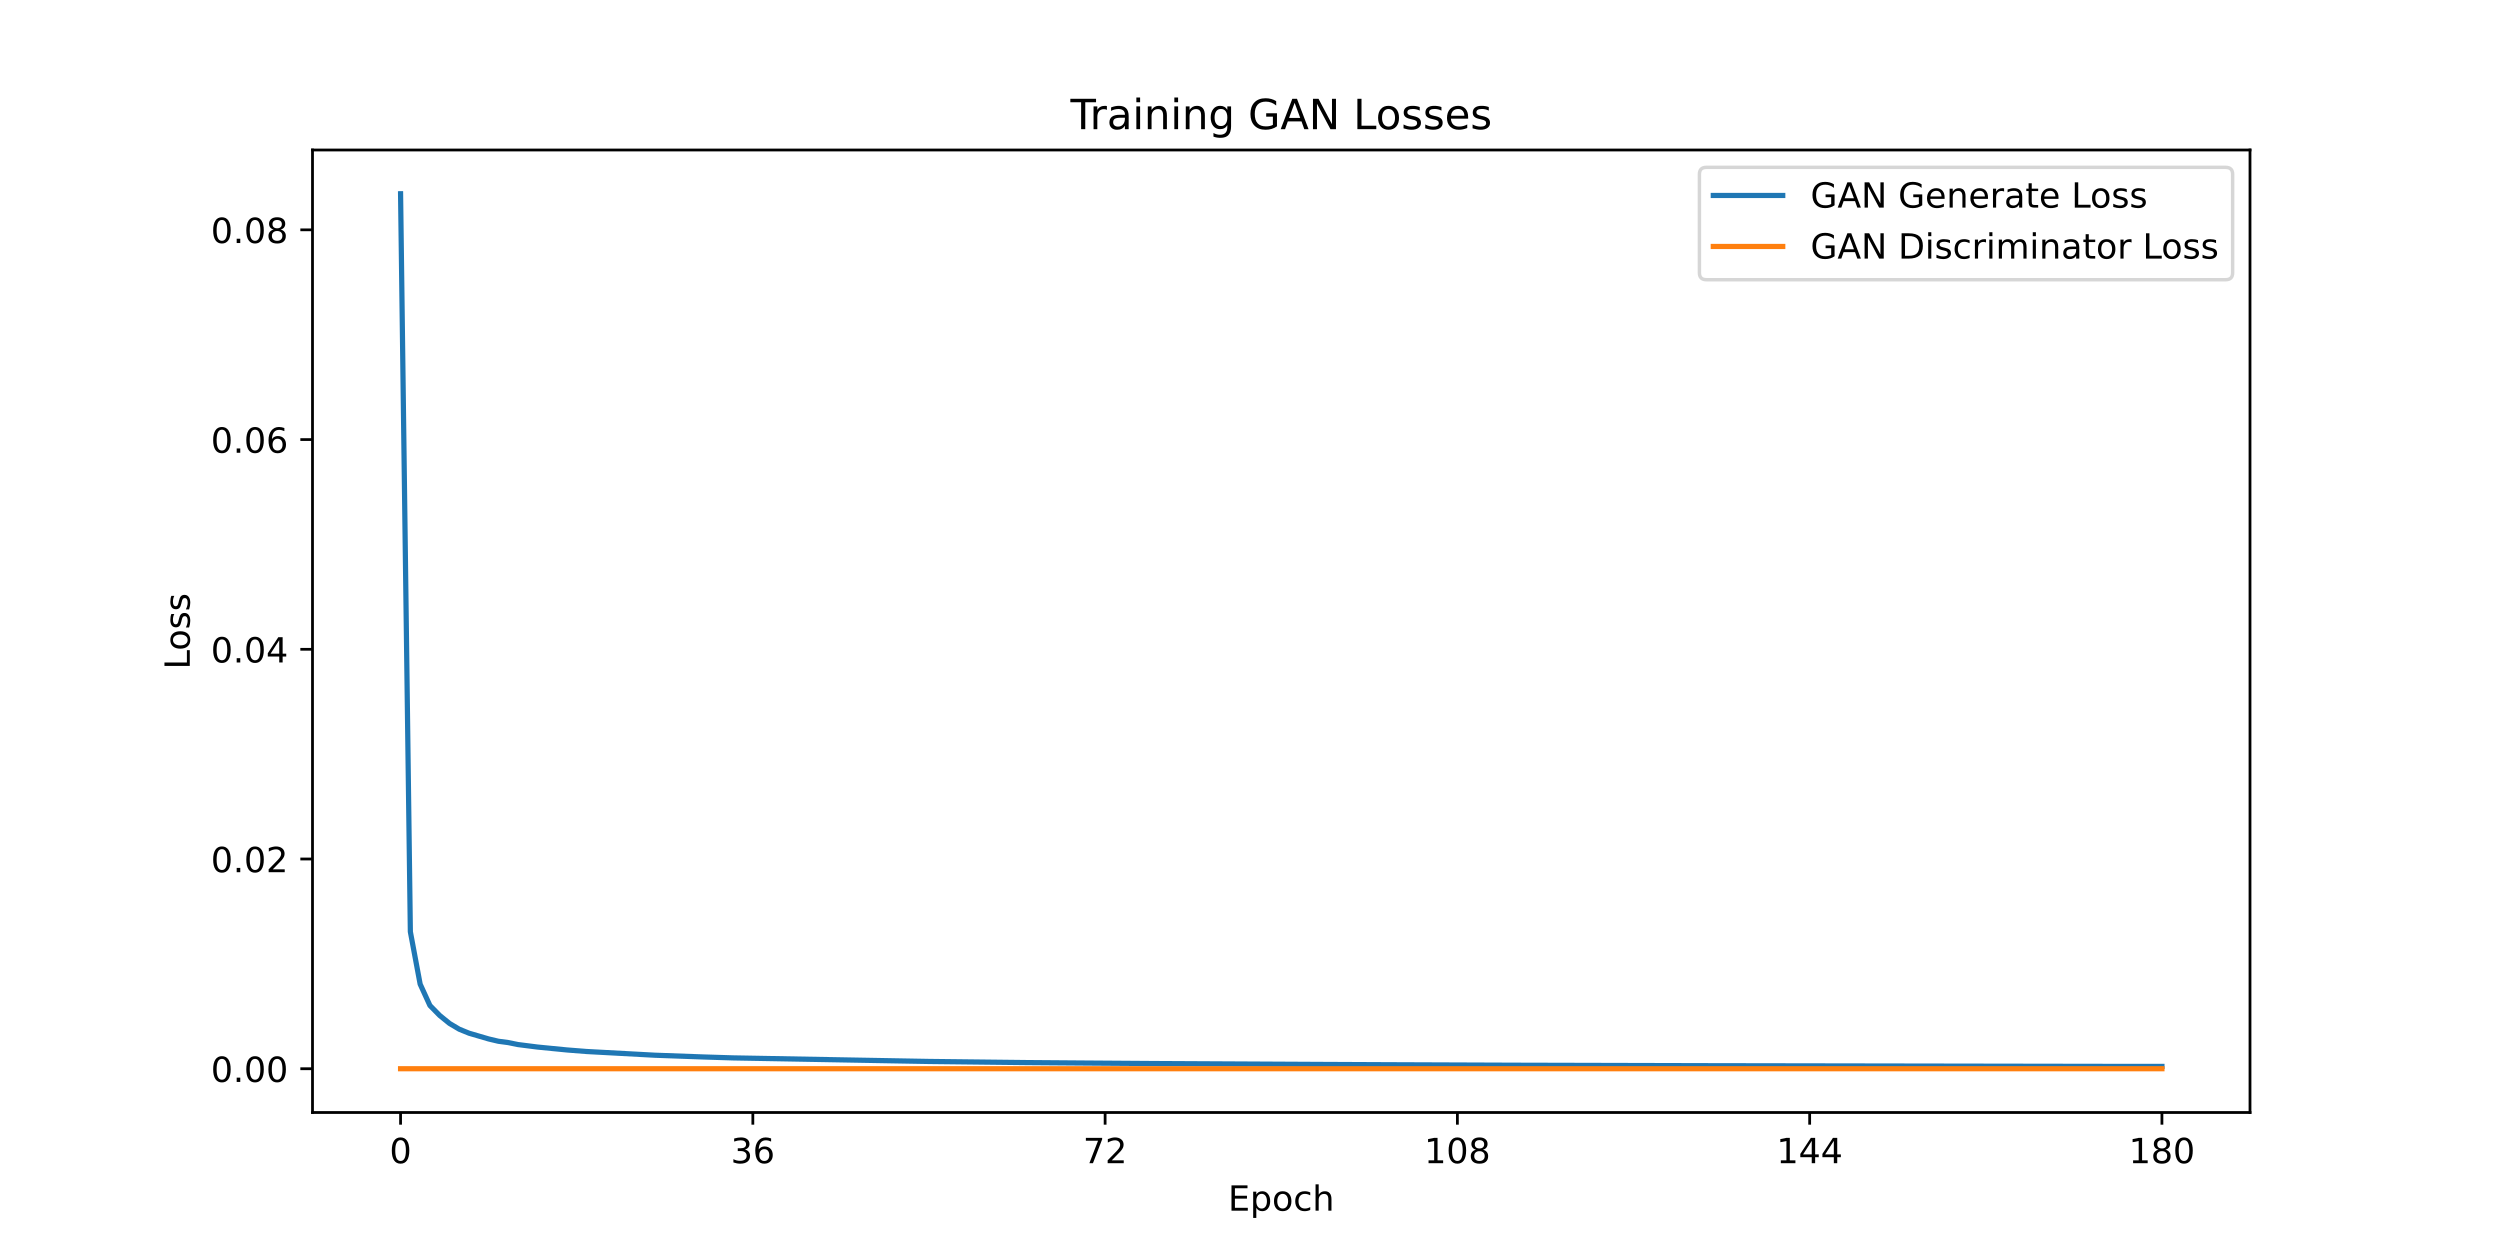
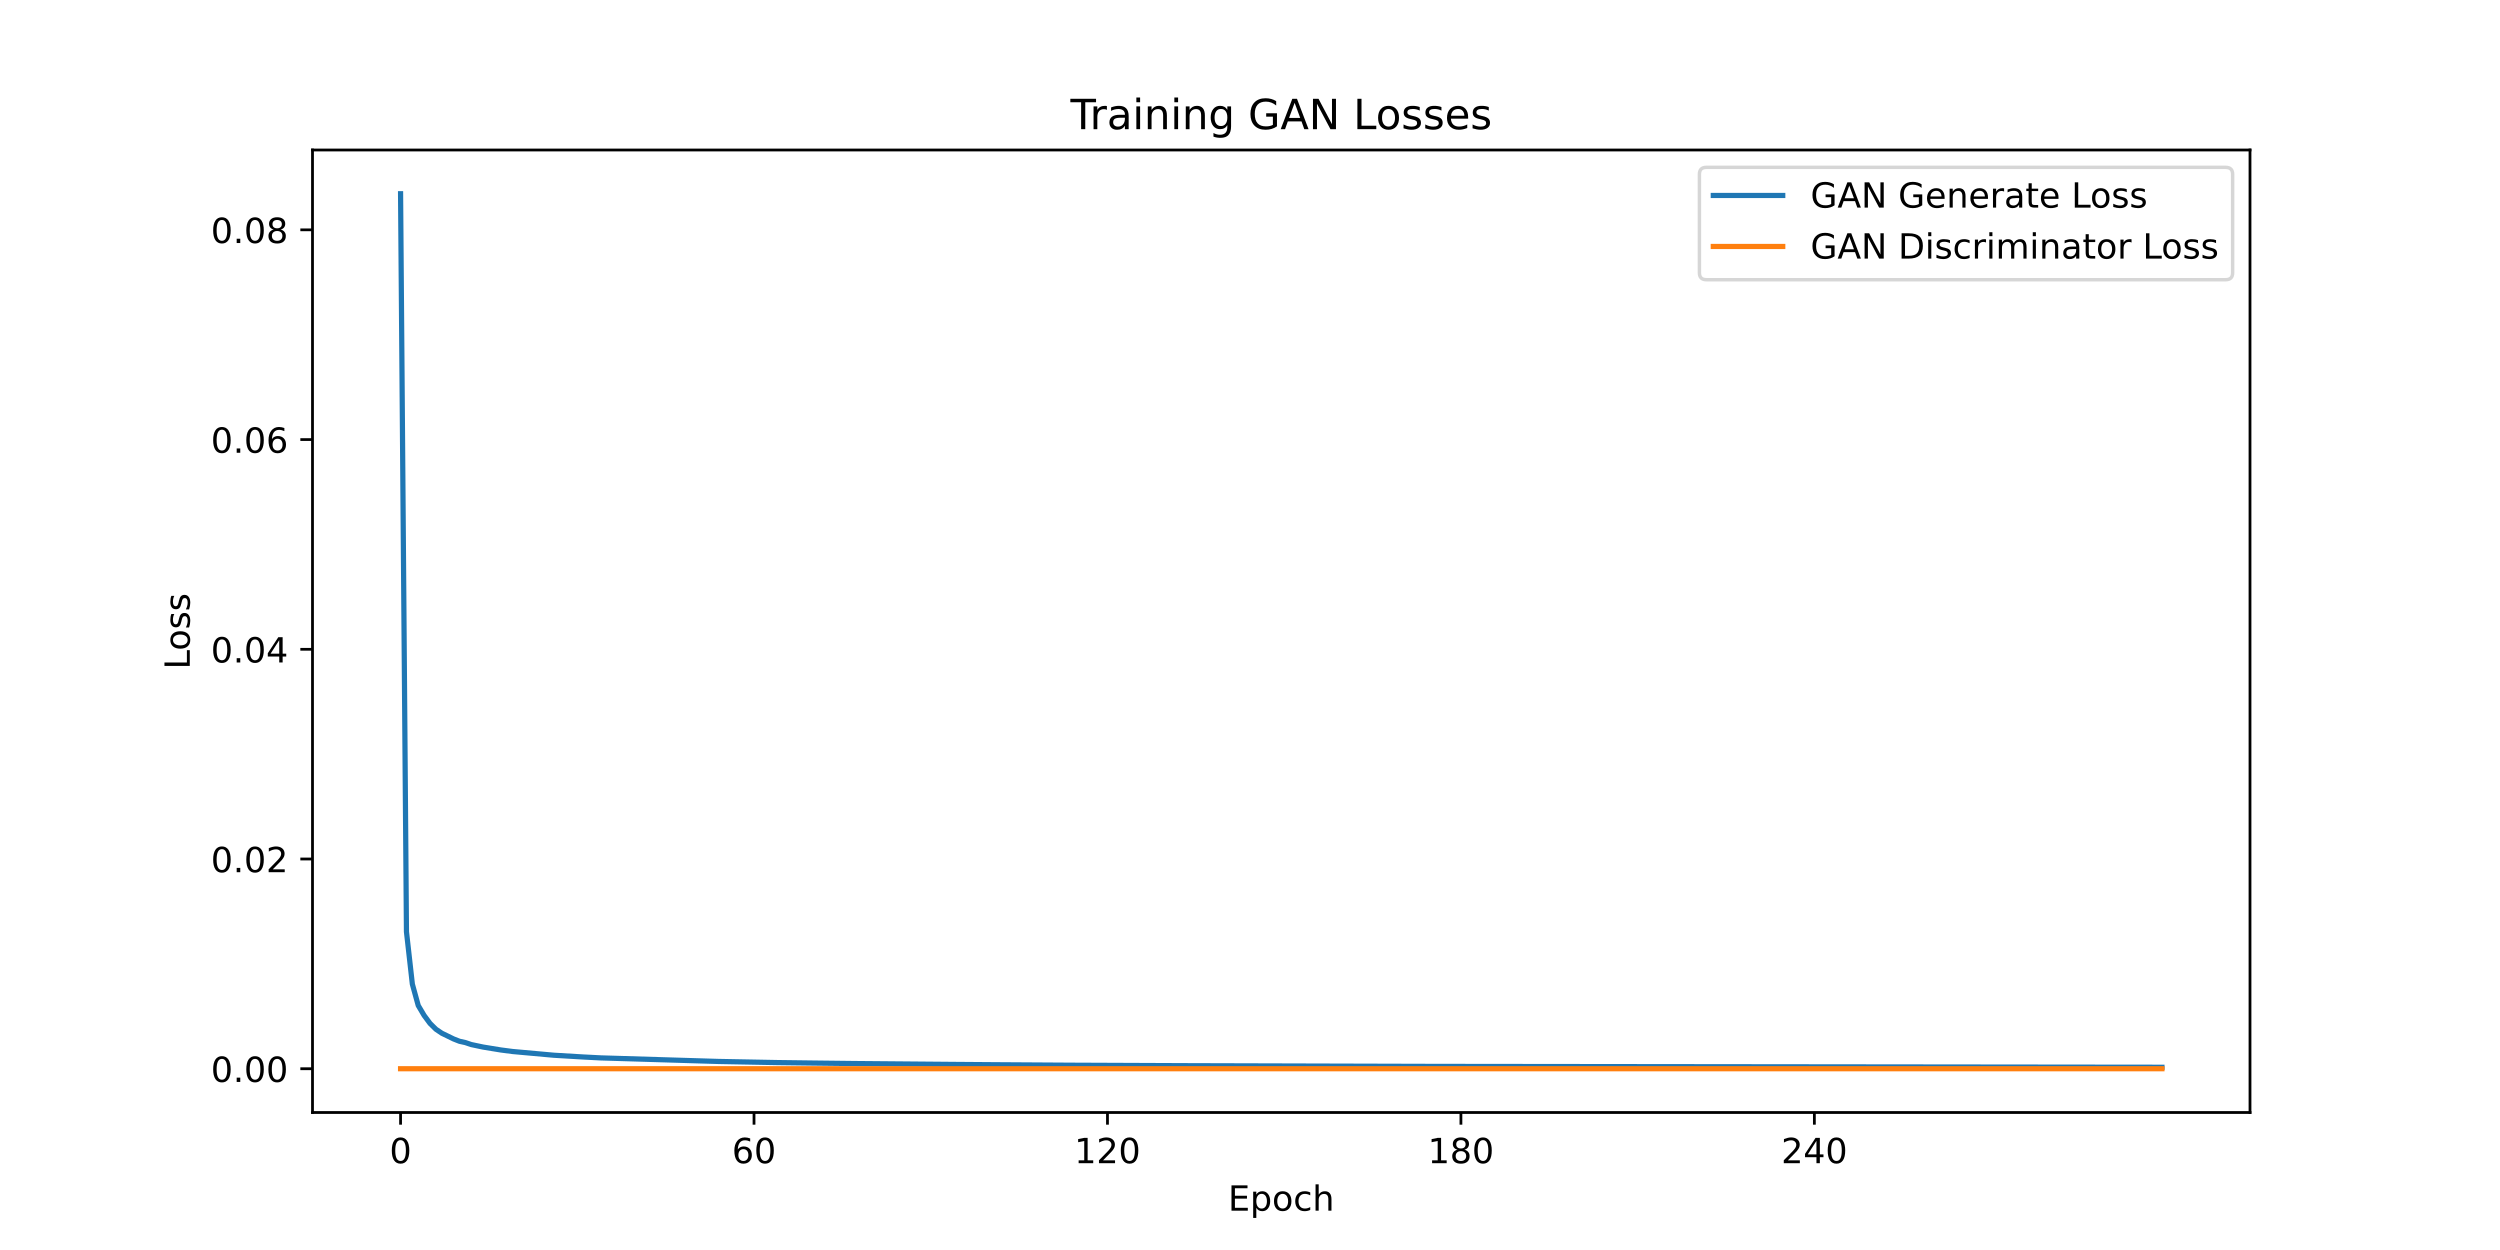
<svg xmlns="http://www.w3.org/2000/svg" xmlns:xlink="http://www.w3.org/1999/xlink" width="720pt" height="360pt" viewBox="0 0 720 360" version="1.1">
  <defs>
    <style type="text/css">*{stroke-linejoin: round; stroke-linecap: butt}</style>
  </defs>
  <g id="figure_1">
    <g id="patch_1">
      <path d="M 0 360  L 720 360  L 720 0  L 0 0  z " style="fill: #ffffff" />
    </g>
    <g id="axes_1">
      <g id="patch_2">
        <path d="M 90 320.4  L 648 320.4  L 648 43.2  L 90 43.2  z " style="fill: #ffffff" />
      </g>
      <g id="matplotlib.axis_1">
        <g id="xtick_1">
          <g id="line2d_1">
            <defs>
-               <path id="m594fec99c3" d="M 0 0  L 0 3.5  " style="stroke: #000000; stroke-width: 0.8" />
-             </defs>
-             <g>
-               <use xlink:href="#m594fec99c3" x="115.364" y="320.4" style="stroke: #000000; stroke-width: 0.8" />
+               <path id="m5b3c476f14" d="M 0 0  L 0 3.5  " style="stroke: #000000; stroke-width: 0.8" />
+             </defs>
+             <g>
+               <use xlink:href="#m5b3c476f14" x="115.364" y="320.4" style="stroke: #000000; stroke-width: 0.8" />
            </g>
          </g>
          <g id="text_1">
            <g transform="translate(112.1824 334.9984) scale(0.1 -0.1)">
              <defs>
                <path id="DejaVuSans-30" d="M 2034 4250  Q 1547 4250 1301 3770  Q 1056 3291 1056 2328  Q 1056 1369 1301 889  Q 1547 409 2034 409  Q 2525 409 2770 889  Q 3016 1369 3016 2328  Q 3016 3291 2770 3770  Q 2525 4250 2034 4250  z M 2034 4750  Q 2819 4750 3233 4129  Q 3647 3509 3647 2328  Q 3647 1150 3233 529  Q 2819 -91 2034 -91  Q 1250 -91 836 529  Q 422 1150 422 2328  Q 422 3509 836 4129  Q 1250 4750 2034 4750  z " transform="scale(0.015625)" />
              </defs>
              <use xlink:href="#DejaVuSans-30" />
            </g>
          </g>
        </g>
        <g id="xtick_2">
          <g id="line2d_2">
            <g>
-               <use xlink:href="#m594fec99c3" x="216.818" y="320.4" style="stroke: #000000; stroke-width: 0.8" />
+               <use xlink:href="#m5b3c476f14" x="217.157" y="320.4" style="stroke: #000000; stroke-width: 0.8" />
            </g>
          </g>
          <g id="text_2">
-             <g transform="translate(210.4557 334.9984) scale(0.1 -0.1)">
-               <defs>
-                 <path id="DejaVuSans-33" d="M 2597 2516  Q 3050 2419 3304 2112  Q 3559 1806 3559 1356  Q 3559 666 3084 287  Q 2609 -91 1734 -91  Q 1441 -91 1130 -33  Q 819 25 488 141  L 488 750  Q 750 597 1062 519  Q 1375 441 1716 441  Q 2309 441 2620 675  Q 2931 909 2931 1356  Q 2931 1769 2642 2001  Q 2353 2234 1838 2234  L 1294 2234  L 1294 2753  L 1863 2753  Q 2328 2753 2575 2939  Q 2822 3125 2822 3475  Q 2822 3834 2567 4026  Q 2313 4219 1838 4219  Q 1578 4219 1281 4162  Q 984 4106 628 3988  L 628 4550  Q 988 4650 1302 4700  Q 1616 4750 1894 4750  Q 2613 4750 3031 4423  Q 3450 4097 3450 3541  Q 3450 3153 3228 2886  Q 3006 2619 2597 2516  z " transform="scale(0.015625)" />
+             <g transform="translate(210.795 334.9984) scale(0.1 -0.1)">
+               <defs>
                <path id="DejaVuSans-36" d="M 2113 2584  Q 1688 2584 1439 2293  Q 1191 2003 1191 1497  Q 1191 994 1439 701  Q 1688 409 2113 409  Q 2538 409 2786 701  Q 3034 994 3034 1497  Q 3034 2003 2786 2293  Q 2538 2584 2113 2584  z M 3366 4563  L 3366 3988  Q 3128 4100 2886 4159  Q 2644 4219 2406 4219  Q 1781 4219 1451 3797  Q 1122 3375 1075 2522  Q 1259 2794 1537 2939  Q 1816 3084 2150 3084  Q 2853 3084 3261 2657  Q 3669 2231 3669 1497  Q 3669 778 3244 343  Q 2819 -91 2113 -91  Q 1303 -91 875 529  Q 447 1150 447 2328  Q 447 3434 972 4092  Q 1497 4750 2381 4750  Q 2619 4750 2861 4703  Q 3103 4656 3366 4563  z " transform="scale(0.015625)" />
              </defs>
-               <use xlink:href="#DejaVuSans-33" />
-               <use xlink:href="#DejaVuSans-36" transform="translate(63.62305 0)" />
+               <use xlink:href="#DejaVuSans-36" />
+               <use xlink:href="#DejaVuSans-30" transform="translate(63.62305 0)" />
            </g>
          </g>
        </g>
        <g id="xtick_3">
          <g id="line2d_3">
            <g>
-               <use xlink:href="#m594fec99c3" x="318.273" y="320.4" style="stroke: #000000; stroke-width: 0.8" />
+               <use xlink:href="#m5b3c476f14" x="318.951" y="320.4" style="stroke: #000000; stroke-width: 0.8" />
            </g>
          </g>
          <g id="text_3">
-             <g transform="translate(311.9102 334.9984) scale(0.1 -0.1)">
-               <defs>
-                 <path id="DejaVuSans-37" d="M 525 4666  L 3525 4666  L 3525 4397  L 1831 0  L 1172 0  L 2766 4134  L 525 4134  L 525 4666  z " transform="scale(0.015625)" />
+             <g transform="translate(309.4076 334.9984) scale(0.1 -0.1)">
+               <defs>
+                 <path id="DejaVuSans-31" d="M 794 531  L 1825 531  L 1825 4091  L 703 3866  L 703 4441  L 1819 4666  L 2450 4666  L 2450 531  L 3481 531  L 3481 0  L 794 0  L 794 531  z " transform="scale(0.015625)" />
                <path id="DejaVuSans-32" d="M 1228 531  L 3431 531  L 3431 0  L 469 0  L 469 531  Q 828 903 1448 1529  Q 2069 2156 2228 2338  Q 2531 2678 2651 2914  Q 2772 3150 2772 3378  Q 2772 3750 2511 3984  Q 2250 4219 1831 4219  Q 1534 4219 1204 4116  Q 875 4013 500 3803  L 500 4441  Q 881 4594 1212 4672  Q 1544 4750 1819 4750  Q 2544 4750 2975 4387  Q 3406 4025 3406 3419  Q 3406 3131 3298 2873  Q 3191 2616 2906 2266  Q 2828 2175 2409 1742  Q 1991 1309 1228 531  z " transform="scale(0.015625)" />
              </defs>
-               <use xlink:href="#DejaVuSans-37" />
+               <use xlink:href="#DejaVuSans-31" />
              <use xlink:href="#DejaVuSans-32" transform="translate(63.62305 0)" />
+               <use xlink:href="#DejaVuSans-30" transform="translate(127.2461 0)" />
            </g>
          </g>
        </g>
        <g id="xtick_4">
          <g id="line2d_4">
            <g>
-               <use xlink:href="#m594fec99c3" x="419.727" y="320.4" style="stroke: #000000; stroke-width: 0.8" />
+               <use xlink:href="#m5b3c476f14" x="420.745" y="320.4" style="stroke: #000000; stroke-width: 0.8" />
            </g>
          </g>
          <g id="text_4">
-             <g transform="translate(410.1835 334.9984) scale(0.1 -0.1)">
-               <defs>
-                 <path id="DejaVuSans-31" d="M 794 531  L 1825 531  L 1825 4091  L 703 3866  L 703 4441  L 1819 4666  L 2450 4666  L 2450 531  L 3481 531  L 3481 0  L 794 0  L 794 531  z " transform="scale(0.015625)" />
+             <g transform="translate(411.2015 334.9984) scale(0.1 -0.1)">
+               <defs>
                <path id="DejaVuSans-38" d="M 2034 2216  Q 1584 2216 1326 1975  Q 1069 1734 1069 1313  Q 1069 891 1326 650  Q 1584 409 2034 409  Q 2484 409 2743 651  Q 3003 894 3003 1313  Q 3003 1734 2745 1975  Q 2488 2216 2034 2216  z M 1403 2484  Q 997 2584 770 2862  Q 544 3141 544 3541  Q 544 4100 942 4425  Q 1341 4750 2034 4750  Q 2731 4750 3128 4425  Q 3525 4100 3525 3541  Q 3525 3141 3298 2862  Q 3072 2584 2669 2484  Q 3125 2378 3379 2068  Q 3634 1759 3634 1313  Q 3634 634 3220 271  Q 2806 -91 2034 -91  Q 1263 -91 848 271  Q 434 634 434 1313  Q 434 1759 690 2068  Q 947 2378 1403 2484  z M 1172 3481  Q 1172 3119 1398 2916  Q 1625 2713 2034 2713  Q 2441 2713 2670 2916  Q 2900 3119 2900 3481  Q 2900 3844 2670 4047  Q 2441 4250 2034 4250  Q 1625 4250 1398 4047  Q 1172 3844 1172 3481  z " transform="scale(0.015625)" />
              </defs>
-               <use xlink:href="#DejaVuSans-31" />
-               <use xlink:href="#DejaVuSans-30" transform="translate(63.62305 0)" />
-               <use xlink:href="#DejaVuSans-38" transform="translate(127.2461 0)" />
-             </g>
-           </g>
-         </g>
-         <g id="xtick_5">
-           <g id="line2d_5">
-             <g>
-               <use xlink:href="#m594fec99c3" x="521.182" y="320.4" style="stroke: #000000; stroke-width: 0.8" />
-             </g>
-           </g>
-           <g id="text_5">
-             <g transform="translate(511.6381 334.9984) scale(0.1 -0.1)">
-               <defs>
-                 <path id="DejaVuSans-34" d="M 2419 4116  L 825 1625  L 2419 1625  L 2419 4116  z M 2253 4666  L 3047 4666  L 3047 1625  L 3713 1625  L 3713 1100  L 3047 1100  L 3047 0  L 2419 0  L 2419 1100  L 313 1100  L 313 1709  L 2253 4666  z " transform="scale(0.015625)" />
-               </defs>
-               <use xlink:href="#DejaVuSans-31" />
-               <use xlink:href="#DejaVuSans-34" transform="translate(63.62305 0)" />
-               <use xlink:href="#DejaVuSans-34" transform="translate(127.2461 0)" />
-             </g>
-           </g>
-         </g>
-         <g id="xtick_6">
-           <g id="line2d_6">
-             <g>
-               <use xlink:href="#m594fec99c3" x="622.636" y="320.4" style="stroke: #000000; stroke-width: 0.8" />
-             </g>
-           </g>
-           <g id="text_6">
-             <g transform="translate(613.0926 334.9984) scale(0.1 -0.1)">
              <use xlink:href="#DejaVuSans-31" />
              <use xlink:href="#DejaVuSans-38" transform="translate(63.62305 0)" />
              <use xlink:href="#DejaVuSans-30" transform="translate(127.2461 0)" />
            </g>
          </g>
        </g>
-         <g id="text_7">
+         <g id="xtick_5">
+           <g id="line2d_5">
+             <g>
+               <use xlink:href="#m5b3c476f14" x="522.539" y="320.4" style="stroke: #000000; stroke-width: 0.8" />
+             </g>
+           </g>
+           <g id="text_5">
+             <g transform="translate(512.9953 334.9984) scale(0.1 -0.1)">
+               <defs>
+                 <path id="DejaVuSans-34" d="M 2419 4116  L 825 1625  L 2419 1625  L 2419 4116  z M 2253 4666  L 3047 4666  L 3047 1625  L 3713 1625  L 3713 1100  L 3047 1100  L 3047 0  L 2419 0  L 2419 1100  L 313 1100  L 313 1709  L 2253 4666  z " transform="scale(0.015625)" />
+               </defs>
+               <use xlink:href="#DejaVuSans-32" />
+               <use xlink:href="#DejaVuSans-34" transform="translate(63.62305 0)" />
+               <use xlink:href="#DejaVuSans-30" transform="translate(127.2461 0)" />
+             </g>
+           </g>
+         </g>
+         <g id="text_6">
          <g transform="translate(353.6891 348.6766) scale(0.1 -0.1)">
            <defs>
              <path id="DejaVuSans-45" d="M 628 4666  L 3578 4666  L 3578 4134  L 1259 4134  L 1259 2753  L 3481 2753  L 3481 2222  L 1259 2222  L 1259 531  L 3634 531  L 3634 0  L 628 0  L 628 4666  z " transform="scale(0.015625)" />
              <path id="DejaVuSans-70" d="M 1159 525  L 1159 -1331  L 581 -1331  L 581 3500  L 1159 3500  L 1159 2969  Q 1341 3281 1617 3432  Q 1894 3584 2278 3584  Q 2916 3584 3314 3078  Q 3713 2572 3713 1747  Q 3713 922 3314 415  Q 2916 -91 2278 -91  Q 1894 -91 1617 61  Q 1341 213 1159 525  z M 3116 1747  Q 3116 2381 2855 2742  Q 2594 3103 2138 3103  Q 1681 3103 1420 2742  Q 1159 2381 1159 1747  Q 1159 1113 1420 752  Q 1681 391 2138 391  Q 2594 391 2855 752  Q 3116 1113 3116 1747  z " transform="scale(0.015625)" />
              <path id="DejaVuSans-6f" d="M 1959 3097  Q 1497 3097 1228 2736  Q 959 2375 959 1747  Q 959 1119 1226 758  Q 1494 397 1959 397  Q 2419 397 2687 759  Q 2956 1122 2956 1747  Q 2956 2369 2687 2733  Q 2419 3097 1959 3097  z M 1959 3584  Q 2709 3584 3137 3096  Q 3566 2609 3566 1747  Q 3566 888 3137 398  Q 2709 -91 1959 -91  Q 1206 -91 779 398  Q 353 888 353 1747  Q 353 2609 779 3096  Q 1206 3584 1959 3584  z " transform="scale(0.015625)" />
              <path id="DejaVuSans-63" d="M 3122 3366  L 3122 2828  Q 2878 2963 2633 3030  Q 2388 3097 2138 3097  Q 1578 3097 1268 2742  Q 959 2388 959 1747  Q 959 1106 1268 751  Q 1578 397 2138 397  Q 2388 397 2633 464  Q 2878 531 3122 666  L 3122 134  Q 2881 22 2623 -34  Q 2366 -91 2075 -91  Q 1284 -91 818 406  Q 353 903 353 1747  Q 353 2603 823 3093  Q 1294 3584 2113 3584  Q 2378 3584 2631 3529  Q 2884 3475 3122 3366  z " transform="scale(0.015625)" />
              <path id="DejaVuSans-68" d="M 3513 2113  L 3513 0  L 2938 0  L 2938 2094  Q 2938 2591 2744 2837  Q 2550 3084 2163 3084  Q 1697 3084 1428 2787  Q 1159 2491 1159 1978  L 1159 0  L 581 0  L 581 4863  L 1159 4863  L 1159 2956  Q 1366 3272 1645 3428  Q 1925 3584 2291 3584  Q 2894 3584 3203 3211  Q 3513 2838 3513 2113  z " transform="scale(0.015625)" />
            </defs>
            <use xlink:href="#DejaVuSans-45" />
            <use xlink:href="#DejaVuSans-70" transform="translate(63.18359 0)" />
            <use xlink:href="#DejaVuSans-6f" transform="translate(126.6602 0)" />
            <use xlink:href="#DejaVuSans-63" transform="translate(187.8418 0)" />
            <use xlink:href="#DejaVuSans-68" transform="translate(242.8223 0)" />
          </g>
        </g>
      </g>
      <g id="matplotlib.axis_2">
        <g id="ytick_1">
+           <g id="line2d_6">
+             <defs>
+               <path id="ma006c74662" d="M 0 0  L -3.5 0  " style="stroke: #000000; stroke-width: 0.8" />
+             </defs>
+             <g>
+               <use xlink:href="#ma006c74662" x="90" y="307.8" style="stroke: #000000; stroke-width: 0.8" />
+             </g>
+           </g>
+           <g id="text_7">
+             <g transform="translate(60.73438 311.5992) scale(0.1 -0.1)">
+               <defs>
+                 <path id="DejaVuSans-2e" d="M 684 794  L 1344 794  L 1344 0  L 684 0  L 684 794  z " transform="scale(0.015625)" />
+               </defs>
+               <use xlink:href="#DejaVuSans-30" />
+               <use xlink:href="#DejaVuSans-2e" transform="translate(63.62305 0)" />
+               <use xlink:href="#DejaVuSans-30" transform="translate(95.41016 0)" />
+               <use xlink:href="#DejaVuSans-30" transform="translate(159.0332 0)" />
+             </g>
+           </g>
+         </g>
+         <g id="ytick_2">
          <g id="line2d_7">
-             <defs>
-               <path id="m2632c4a7c2" d="M 0 0  L -3.5 0  " style="stroke: #000000; stroke-width: 0.8" />
-             </defs>
-             <g>
-               <use xlink:href="#m2632c4a7c2" x="90" y="307.8" style="stroke: #000000; stroke-width: 0.8" />
+             <g>
+               <use xlink:href="#ma006c74662" x="90" y="247.399" style="stroke: #000000; stroke-width: 0.8" />
            </g>
          </g>
          <g id="text_8">
-             <g transform="translate(60.73438 311.5992) scale(0.1 -0.1)">
-               <defs>
-                 <path id="DejaVuSans-2e" d="M 684 794  L 1344 794  L 1344 0  L 684 0  L 684 794  z " transform="scale(0.015625)" />
-               </defs>
-               <use xlink:href="#DejaVuSans-30" />
-               <use xlink:href="#DejaVuSans-2e" transform="translate(63.62305 0)" />
-               <use xlink:href="#DejaVuSans-30" transform="translate(95.41016 0)" />
-               <use xlink:href="#DejaVuSans-30" transform="translate(159.0332 0)" />
-             </g>
-           </g>
-         </g>
-         <g id="ytick_2">
+             <g transform="translate(60.73438 251.1978) scale(0.1 -0.1)">
+               <use xlink:href="#DejaVuSans-30" />
+               <use xlink:href="#DejaVuSans-2e" transform="translate(63.62305 0)" />
+               <use xlink:href="#DejaVuSans-30" transform="translate(95.41016 0)" />
+               <use xlink:href="#DejaVuSans-32" transform="translate(159.0332 0)" />
+             </g>
+           </g>
+         </g>
+         <g id="ytick_3">
          <g id="line2d_8">
            <g>
-               <use xlink:href="#m2632c4a7c2" x="90" y="247.399" style="stroke: #000000; stroke-width: 0.8" />
+               <use xlink:href="#ma006c74662" x="90" y="186.997" style="stroke: #000000; stroke-width: 0.8" />
            </g>
          </g>
          <g id="text_9">
-             <g transform="translate(60.73438 251.1978) scale(0.1 -0.1)">
-               <use xlink:href="#DejaVuSans-30" />
-               <use xlink:href="#DejaVuSans-2e" transform="translate(63.62305 0)" />
-               <use xlink:href="#DejaVuSans-30" transform="translate(95.41016 0)" />
-               <use xlink:href="#DejaVuSans-32" transform="translate(159.0332 0)" />
-             </g>
-           </g>
-         </g>
-         <g id="ytick_3">
+             <g transform="translate(60.73438 190.7963) scale(0.1 -0.1)">
+               <use xlink:href="#DejaVuSans-30" />
+               <use xlink:href="#DejaVuSans-2e" transform="translate(63.62305 0)" />
+               <use xlink:href="#DejaVuSans-30" transform="translate(95.41016 0)" />
+               <use xlink:href="#DejaVuSans-34" transform="translate(159.0332 0)" />
+             </g>
+           </g>
+         </g>
+         <g id="ytick_4">
          <g id="line2d_9">
            <g>
-               <use xlink:href="#m2632c4a7c2" x="90" y="186.997" style="stroke: #000000; stroke-width: 0.8" />
+               <use xlink:href="#ma006c74662" x="90" y="126.596" style="stroke: #000000; stroke-width: 0.8" />
            </g>
          </g>
          <g id="text_10">
-             <g transform="translate(60.73438 190.7963) scale(0.1 -0.1)">
-               <use xlink:href="#DejaVuSans-30" />
-               <use xlink:href="#DejaVuSans-2e" transform="translate(63.62305 0)" />
-               <use xlink:href="#DejaVuSans-30" transform="translate(95.41016 0)" />
-               <use xlink:href="#DejaVuSans-34" transform="translate(159.0332 0)" />
-             </g>
-           </g>
-         </g>
-         <g id="ytick_4">
+             <g transform="translate(60.73438 130.3949) scale(0.1 -0.1)">
+               <use xlink:href="#DejaVuSans-30" />
+               <use xlink:href="#DejaVuSans-2e" transform="translate(63.62305 0)" />
+               <use xlink:href="#DejaVuSans-30" transform="translate(95.41016 0)" />
+               <use xlink:href="#DejaVuSans-36" transform="translate(159.0332 0)" />
+             </g>
+           </g>
+         </g>
+         <g id="ytick_5">
          <g id="line2d_10">
            <g>
-               <use xlink:href="#m2632c4a7c2" x="90" y="126.596" style="stroke: #000000; stroke-width: 0.8" />
+               <use xlink:href="#ma006c74662" x="90" y="66.194" style="stroke: #000000; stroke-width: 0.8" />
            </g>
          </g>
          <g id="text_11">
-             <g transform="translate(60.73438 130.3949) scale(0.1 -0.1)">
-               <use xlink:href="#DejaVuSans-30" />
-               <use xlink:href="#DejaVuSans-2e" transform="translate(63.62305 0)" />
-               <use xlink:href="#DejaVuSans-30" transform="translate(95.41016 0)" />
-               <use xlink:href="#DejaVuSans-36" transform="translate(159.0332 0)" />
-             </g>
-           </g>
-         </g>
-         <g id="ytick_5">
-           <g id="line2d_11">
-             <g>
-               <use xlink:href="#m2632c4a7c2" x="90" y="66.194" style="stroke: #000000; stroke-width: 0.8" />
-             </g>
-           </g>
-           <g id="text_12">
            <g transform="translate(60.73438 69.99347) scale(0.1 -0.1)">
              <use xlink:href="#DejaVuSans-30" />
              <use xlink:href="#DejaVuSans-2e" transform="translate(63.62305 0)" />
              <use xlink:href="#DejaVuSans-30" transform="translate(95.41016 0)" />
              <use xlink:href="#DejaVuSans-38" transform="translate(159.0332 0)" />
            </g>
          </g>
        </g>
-         <g id="text_13">
+         <g id="text_12">
          <g transform="translate(54.65469 192.7672) rotate(-90) scale(0.1 -0.1)">
            <defs>
              <path id="DejaVuSans-4c" d="M 628 4666  L 1259 4666  L 1259 531  L 3531 531  L 3531 0  L 628 0  L 628 4666  z " transform="scale(0.015625)" />
              <path id="DejaVuSans-73" d="M 2834 3397  L 2834 2853  Q 2591 2978 2328 3040  Q 2066 3103 1784 3103  Q 1356 3103 1142 2972  Q 928 2841 928 2578  Q 928 2378 1081 2264  Q 1234 2150 1697 2047  L 1894 2003  Q 2506 1872 2764 1633  Q 3022 1394 3022 966  Q 3022 478 2636 193  Q 2250 -91 1575 -91  Q 1294 -91 989 -36  Q 684 19 347 128  L 347 722  Q 666 556 975 473  Q 1284 391 1588 391  Q 1994 391 2212 530  Q 2431 669 2431 922  Q 2431 1156 2273 1281  Q 2116 1406 1581 1522  L 1381 1569  Q 847 1681 609 1914  Q 372 2147 372 2553  Q 372 3047 722 3315  Q 1072 3584 1716 3584  Q 2034 3584 2315 3537  Q 2597 3491 2834 3397  z " transform="scale(0.015625)" />
            </defs>
            <use xlink:href="#DejaVuSans-4c" />
            <use xlink:href="#DejaVuSans-6f" transform="translate(53.96289 0)" />
            <use xlink:href="#DejaVuSans-73" transform="translate(115.1445 0)" />
            <use xlink:href="#DejaVuSans-73" transform="translate(167.2441 0)" />
          </g>
        </g>
      </g>
+       <g id="line2d_11">
+         <path d="M 115.364 55.8  L 117.06 268.344  L 118.757 283.424  L 120.453 289.583  L 122.15 292.454  L 123.846 294.743  L 125.543 296.417  L 127.24 297.565  L 130.633 299.217  L 132.329 299.884  L 134.026 300.261  L 135.722 300.834  L 139.116 301.552  L 144.205 302.385  L 147.598 302.831  L 159.474 303.904  L 167.957 304.412  L 173.047 304.675  L 206.978 305.698  L 223.944 306.025  L 234.123 306.157  L 245.999 306.3  L 274.841 306.555  L 286.717 306.646  L 308.772 306.785  L 342.703 306.926  L 413.959 307.125  L 622.636 307.368  L 622.636 307.368  " clip-path="url(#p0582f18424)" style="fill: none; stroke: #1f77b4; stroke-width: 1.5; stroke-linecap: square" />
+       </g>
      <g id="line2d_12">
-         <path d="M 115.364 55.8  L 118.182 268.344  L 121 283.424  L 123.818 289.583  L 126.636 292.454  L 129.455 294.743  L 132.273 296.417  L 135.091 297.565  L 140.727 299.217  L 143.545 299.884  L 146.364 300.261  L 149.182 300.834  L 154.818 301.552  L 163.273 302.385  L 168.909 302.831  L 188.636 303.904  L 202.727 304.412  L 211.182 304.675  L 267.545 305.698  L 295.727 306.025  L 312.636 306.157  L 332.364 306.3  L 380.273 306.555  L 400 306.646  L 436.636 306.785  L 493 306.926  L 611.364 307.125  L 622.636 307.129  L 622.636 307.129  " clip-path="url(#p39a80f9c13)" style="fill: none; stroke: #1f77b4; stroke-width: 1.5; stroke-linecap: square" />
-       </g>
-       <g id="line2d_13">
-         <path d="M 115.364 307.8  L 622.636 307.8  L 622.636 307.8  " clip-path="url(#p39a80f9c13)" style="fill: none; stroke: #ff7f0e; stroke-width: 1.5; stroke-linecap: square" />
+         <path d="M 115.364 307.8  L 622.636 307.8  L 622.636 307.8  " clip-path="url(#p0582f18424)" style="fill: none; stroke: #ff7f0e; stroke-width: 1.5; stroke-linecap: square" />
      </g>
      <g id="patch_3">
        <path d="M 90 320.4  L 90 43.2  " style="fill: none; stroke: #000000; stroke-width: 0.8; stroke-linejoin: miter; stroke-linecap: square" />
      </g>
      <g id="patch_4">
        <path d="M 648 320.4  L 648 43.2  " style="fill: none; stroke: #000000; stroke-width: 0.8; stroke-linejoin: miter; stroke-linecap: square" />
      </g>
      <g id="patch_5">
        <path d="M 90 320.4  L 648 320.4  " style="fill: none; stroke: #000000; stroke-width: 0.8; stroke-linejoin: miter; stroke-linecap: square" />
      </g>
      <g id="patch_6">
        <path d="M 90 43.2  L 648 43.2  " style="fill: none; stroke: #000000; stroke-width: 0.8; stroke-linejoin: miter; stroke-linecap: square" />
      </g>
-       <g id="text_14">
+       <g id="text_13">
        <g transform="translate(308.295 37.2) scale(0.12 -0.12)">
          <defs>
            <path id="DejaVuSans-54" d="M -19 4666  L 3928 4666  L 3928 4134  L 2272 4134  L 2272 0  L 1638 0  L 1638 4134  L -19 4134  L -19 4666  z " transform="scale(0.015625)" />
            <path id="DejaVuSans-72" d="M 2631 2963  Q 2534 3019 2420 3045  Q 2306 3072 2169 3072  Q 1681 3072 1420 2755  Q 1159 2438 1159 1844  L 1159 0  L 581 0  L 581 3500  L 1159 3500  L 1159 2956  Q 1341 3275 1631 3429  Q 1922 3584 2338 3584  Q 2397 3584 2469 3576  Q 2541 3569 2628 3553  L 2631 2963  z " transform="scale(0.015625)" />
            <path id="DejaVuSans-61" d="M 2194 1759  Q 1497 1759 1228 1600  Q 959 1441 959 1056  Q 959 750 1161 570  Q 1363 391 1709 391  Q 2188 391 2477 730  Q 2766 1069 2766 1631  L 2766 1759  L 2194 1759  z M 3341 1997  L 3341 0  L 2766 0  L 2766 531  Q 2569 213 2275 61  Q 1981 -91 1556 -91  Q 1019 -91 701 211  Q 384 513 384 1019  Q 384 1609 779 1909  Q 1175 2209 1959 2209  L 2766 2209  L 2766 2266  Q 2766 2663 2505 2880  Q 2244 3097 1772 3097  Q 1472 3097 1187 3025  Q 903 2953 641 2809  L 641 3341  Q 956 3463 1253 3523  Q 1550 3584 1831 3584  Q 2591 3584 2966 3190  Q 3341 2797 3341 1997  z " transform="scale(0.015625)" />
            <path id="DejaVuSans-69" d="M 603 3500  L 1178 3500  L 1178 0  L 603 0  L 603 3500  z M 603 4863  L 1178 4863  L 1178 4134  L 603 4134  L 603 4863  z " transform="scale(0.015625)" />
            <path id="DejaVuSans-6e" d="M 3513 2113  L 3513 0  L 2938 0  L 2938 2094  Q 2938 2591 2744 2837  Q 2550 3084 2163 3084  Q 1697 3084 1428 2787  Q 1159 2491 1159 1978  L 1159 0  L 581 0  L 581 3500  L 1159 3500  L 1159 2956  Q 1366 3272 1645 3428  Q 1925 3584 2291 3584  Q 2894 3584 3203 3211  Q 3513 2838 3513 2113  z " transform="scale(0.015625)" />
            <path id="DejaVuSans-67" d="M 2906 1791  Q 2906 2416 2648 2759  Q 2391 3103 1925 3103  Q 1463 3103 1205 2759  Q 947 2416 947 1791  Q 947 1169 1205 825  Q 1463 481 1925 481  Q 2391 481 2648 825  Q 2906 1169 2906 1791  z M 3481 434  Q 3481 -459 3084 -895  Q 2688 -1331 1869 -1331  Q 1566 -1331 1297 -1286  Q 1028 -1241 775 -1147  L 775 -588  Q 1028 -725 1275 -790  Q 1522 -856 1778 -856  Q 2344 -856 2625 -561  Q 2906 -266 2906 331  L 2906 616  Q 2728 306 2450 153  Q 2172 0 1784 0  Q 1141 0 747 490  Q 353 981 353 1791  Q 353 2603 747 3093  Q 1141 3584 1784 3584  Q 2172 3584 2450 3431  Q 2728 3278 2906 2969  L 2906 3500  L 3481 3500  L 3481 434  z " transform="scale(0.015625)" />
            <path id="DejaVuSans-20" transform="scale(0.015625)" />
            <path id="DejaVuSans-47" d="M 3809 666  L 3809 1919  L 2778 1919  L 2778 2438  L 4434 2438  L 4434 434  Q 4069 175 3628 42  Q 3188 -91 2688 -91  Q 1594 -91 976 548  Q 359 1188 359 2328  Q 359 3472 976 4111  Q 1594 4750 2688 4750  Q 3144 4750 3555 4637  Q 3966 4525 4313 4306  L 4313 3634  Q 3963 3931 3569 4081  Q 3175 4231 2741 4231  Q 1884 4231 1454 3753  Q 1025 3275 1025 2328  Q 1025 1384 1454 906  Q 1884 428 2741 428  Q 3075 428 3337 486  Q 3600 544 3809 666  z " transform="scale(0.015625)" />
            <path id="DejaVuSans-41" d="M 2188 4044  L 1331 1722  L 3047 1722  L 2188 4044  z M 1831 4666  L 2547 4666  L 4325 0  L 3669 0  L 3244 1197  L 1141 1197  L 716 0  L 50 0  L 1831 4666  z " transform="scale(0.015625)" />
            <path id="DejaVuSans-4e" d="M 628 4666  L 1478 4666  L 3547 763  L 3547 4666  L 4159 4666  L 4159 0  L 3309 0  L 1241 3903  L 1241 0  L 628 0  L 628 4666  z " transform="scale(0.015625)" />
            <path id="DejaVuSans-65" d="M 3597 1894  L 3597 1613  L 953 1613  Q 991 1019 1311 708  Q 1631 397 2203 397  Q 2534 397 2845 478  Q 3156 559 3463 722  L 3463 178  Q 3153 47 2828 -22  Q 2503 -91 2169 -91  Q 1331 -91 842 396  Q 353 884 353 1716  Q 353 2575 817 3079  Q 1281 3584 2069 3584  Q 2775 3584 3186 3129  Q 3597 2675 3597 1894  z M 3022 2063  Q 3016 2534 2758 2815  Q 2500 3097 2075 3097  Q 1594 3097 1305 2825  Q 1016 2553 972 2059  L 3022 2063  z " transform="scale(0.015625)" />
          </defs>
          <use xlink:href="#DejaVuSans-54" />
          <use xlink:href="#DejaVuSans-72" transform="translate(46.33398 0)" />
          <use xlink:href="#DejaVuSans-61" transform="translate(87.44727 0)" />
          <use xlink:href="#DejaVuSans-69" transform="translate(148.7266 0)" />
          <use xlink:href="#DejaVuSans-6e" transform="translate(176.5098 0)" />
          <use xlink:href="#DejaVuSans-69" transform="translate(239.8887 0)" />
          <use xlink:href="#DejaVuSans-6e" transform="translate(267.6719 0)" />
          <use xlink:href="#DejaVuSans-67" transform="translate(331.0508 0)" />
          <use xlink:href="#DejaVuSans-20" transform="translate(394.5273 0)" />
          <use xlink:href="#DejaVuSans-47" transform="translate(426.3145 0)" />
          <use xlink:href="#DejaVuSans-41" transform="translate(503.8047 0)" />
          <use xlink:href="#DejaVuSans-4e" transform="translate(572.2129 0)" />
          <use xlink:href="#DejaVuSans-20" transform="translate(647.0176 0)" />
          <use xlink:href="#DejaVuSans-4c" transform="translate(678.8047 0)" />
          <use xlink:href="#DejaVuSans-6f" transform="translate(732.7676 0)" />
          <use xlink:href="#DejaVuSans-73" transform="translate(793.9492 0)" />
          <use xlink:href="#DejaVuSans-73" transform="translate(846.0488 0)" />
          <use xlink:href="#DejaVuSans-65" transform="translate(898.1484 0)" />
          <use xlink:href="#DejaVuSans-73" transform="translate(959.6719 0)" />
        </g>
      </g>
      <g id="legend_1">
        <g id="patch_7">
          <path d="M 491.43 80.556  L 641 80.556  Q 643 80.556 643 78.556  L 643 50.2  Q 643 48.2 641 48.2  L 491.43 48.2  Q 489.43 48.2 489.43 50.2  L 489.43 78.556  Q 489.43 80.556 491.43 80.556  z " style="fill: #ffffff; opacity: 0.8; stroke: #cccccc; stroke-linejoin: miter" />
        </g>
-         <g id="line2d_14">
+         <g id="line2d_13">
          <path d="M 493.43 56.298  L 503.43 56.298  L 513.43 56.298  " style="fill: none; stroke: #1f77b4; stroke-width: 1.5; stroke-linecap: square" />
        </g>
-         <g id="text_15">
+         <g id="text_14">
          <g transform="translate(521.4297 59.79844) scale(0.1 -0.1)">
            <defs>
              <path id="DejaVuSans-74" d="M 1172 4494  L 1172 3500  L 2356 3500  L 2356 3053  L 1172 3053  L 1172 1153  Q 1172 725 1289 603  Q 1406 481 1766 481  L 2356 481  L 2356 0  L 1766 0  Q 1100 0 847 248  Q 594 497 594 1153  L 594 3053  L 172 3053  L 172 3500  L 594 3500  L 594 4494  L 1172 4494  z " transform="scale(0.015625)" />
            </defs>
            <use xlink:href="#DejaVuSans-47" />
            <use xlink:href="#DejaVuSans-41" transform="translate(77.49023 0)" />
            <use xlink:href="#DejaVuSans-4e" transform="translate(145.8984 0)" />
            <use xlink:href="#DejaVuSans-20" transform="translate(220.7031 0)" />
            <use xlink:href="#DejaVuSans-47" transform="translate(252.4902 0)" />
            <use xlink:href="#DejaVuSans-65" transform="translate(329.9805 0)" />
            <use xlink:href="#DejaVuSans-6e" transform="translate(391.5039 0)" />
            <use xlink:href="#DejaVuSans-65" transform="translate(454.8828 0)" />
            <use xlink:href="#DejaVuSans-72" transform="translate(516.4062 0)" />
            <use xlink:href="#DejaVuSans-61" transform="translate(557.5195 0)" />
            <use xlink:href="#DejaVuSans-74" transform="translate(618.7988 0)" />
            <use xlink:href="#DejaVuSans-65" transform="translate(658.0078 0)" />
            <use xlink:href="#DejaVuSans-20" transform="translate(719.5312 0)" />
            <use xlink:href="#DejaVuSans-4c" transform="translate(751.3184 0)" />
            <use xlink:href="#DejaVuSans-6f" transform="translate(805.2812 0)" />
            <use xlink:href="#DejaVuSans-73" transform="translate(866.4629 0)" />
            <use xlink:href="#DejaVuSans-73" transform="translate(918.5625 0)" />
          </g>
        </g>
-         <g id="line2d_15">
+         <g id="line2d_14">
          <path d="M 493.43 70.977  L 503.43 70.977  L 513.43 70.977  " style="fill: none; stroke: #ff7f0e; stroke-width: 1.5; stroke-linecap: square" />
        </g>
-         <g id="text_16">
+         <g id="text_15">
          <g transform="translate(521.4297 74.47656) scale(0.1 -0.1)">
            <defs>
              <path id="DejaVuSans-44" d="M 1259 4147  L 1259 519  L 2022 519  Q 2988 519 3436 956  Q 3884 1394 3884 2338  Q 3884 3275 3436 3711  Q 2988 4147 2022 4147  L 1259 4147  z M 628 4666  L 1925 4666  Q 3281 4666 3915 4102  Q 4550 3538 4550 2338  Q 4550 1131 3912 565  Q 3275 0 1925 0  L 628 0  L 628 4666  z " transform="scale(0.015625)" />
              <path id="DejaVuSans-6d" d="M 3328 2828  Q 3544 3216 3844 3400  Q 4144 3584 4550 3584  Q 5097 3584 5394 3201  Q 5691 2819 5691 2113  L 5691 0  L 5113 0  L 5113 2094  Q 5113 2597 4934 2840  Q 4756 3084 4391 3084  Q 3944 3084 3684 2787  Q 3425 2491 3425 1978  L 3425 0  L 2847 0  L 2847 2094  Q 2847 2600 2669 2842  Q 2491 3084 2119 3084  Q 1678 3084 1418 2786  Q 1159 2488 1159 1978  L 1159 0  L 581 0  L 581 3500  L 1159 3500  L 1159 2956  Q 1356 3278 1631 3431  Q 1906 3584 2284 3584  Q 2666 3584 2933 3390  Q 3200 3197 3328 2828  z " transform="scale(0.015625)" />
            </defs>
            <use xlink:href="#DejaVuSans-47" />
            <use xlink:href="#DejaVuSans-41" transform="translate(77.49023 0)" />
            <use xlink:href="#DejaVuSans-4e" transform="translate(145.8984 0)" />
            <use xlink:href="#DejaVuSans-20" transform="translate(220.7031 0)" />
            <use xlink:href="#DejaVuSans-44" transform="translate(252.4902 0)" />
            <use xlink:href="#DejaVuSans-69" transform="translate(329.4922 0)" />
            <use xlink:href="#DejaVuSans-73" transform="translate(357.2754 0)" />
            <use xlink:href="#DejaVuSans-63" transform="translate(409.375 0)" />
            <use xlink:href="#DejaVuSans-72" transform="translate(464.3555 0)" />
            <use xlink:href="#DejaVuSans-69" transform="translate(505.4688 0)" />
            <use xlink:href="#DejaVuSans-6d" transform="translate(533.252 0)" />
            <use xlink:href="#DejaVuSans-69" transform="translate(630.6641 0)" />
            <use xlink:href="#DejaVuSans-6e" transform="translate(658.4473 0)" />
            <use xlink:href="#DejaVuSans-61" transform="translate(721.8262 0)" />
            <use xlink:href="#DejaVuSans-74" transform="translate(783.1055 0)" />
            <use xlink:href="#DejaVuSans-6f" transform="translate(822.3145 0)" />
            <use xlink:href="#DejaVuSans-72" transform="translate(883.4961 0)" />
            <use xlink:href="#DejaVuSans-20" transform="translate(924.6094 0)" />
            <use xlink:href="#DejaVuSans-4c" transform="translate(956.3965 0)" />
            <use xlink:href="#DejaVuSans-6f" transform="translate(1010.359 0)" />
            <use xlink:href="#DejaVuSans-73" transform="translate(1071.541 0)" />
            <use xlink:href="#DejaVuSans-73" transform="translate(1123.641 0)" />
          </g>
        </g>
      </g>
    </g>
  </g>
  <defs>
-     <clipPath id="p39a80f9c13">
+     <clipPath id="p0582f18424">
      <rect x="90" y="43.2" width="558" height="277.2" />
    </clipPath>
  </defs>
</svg>
